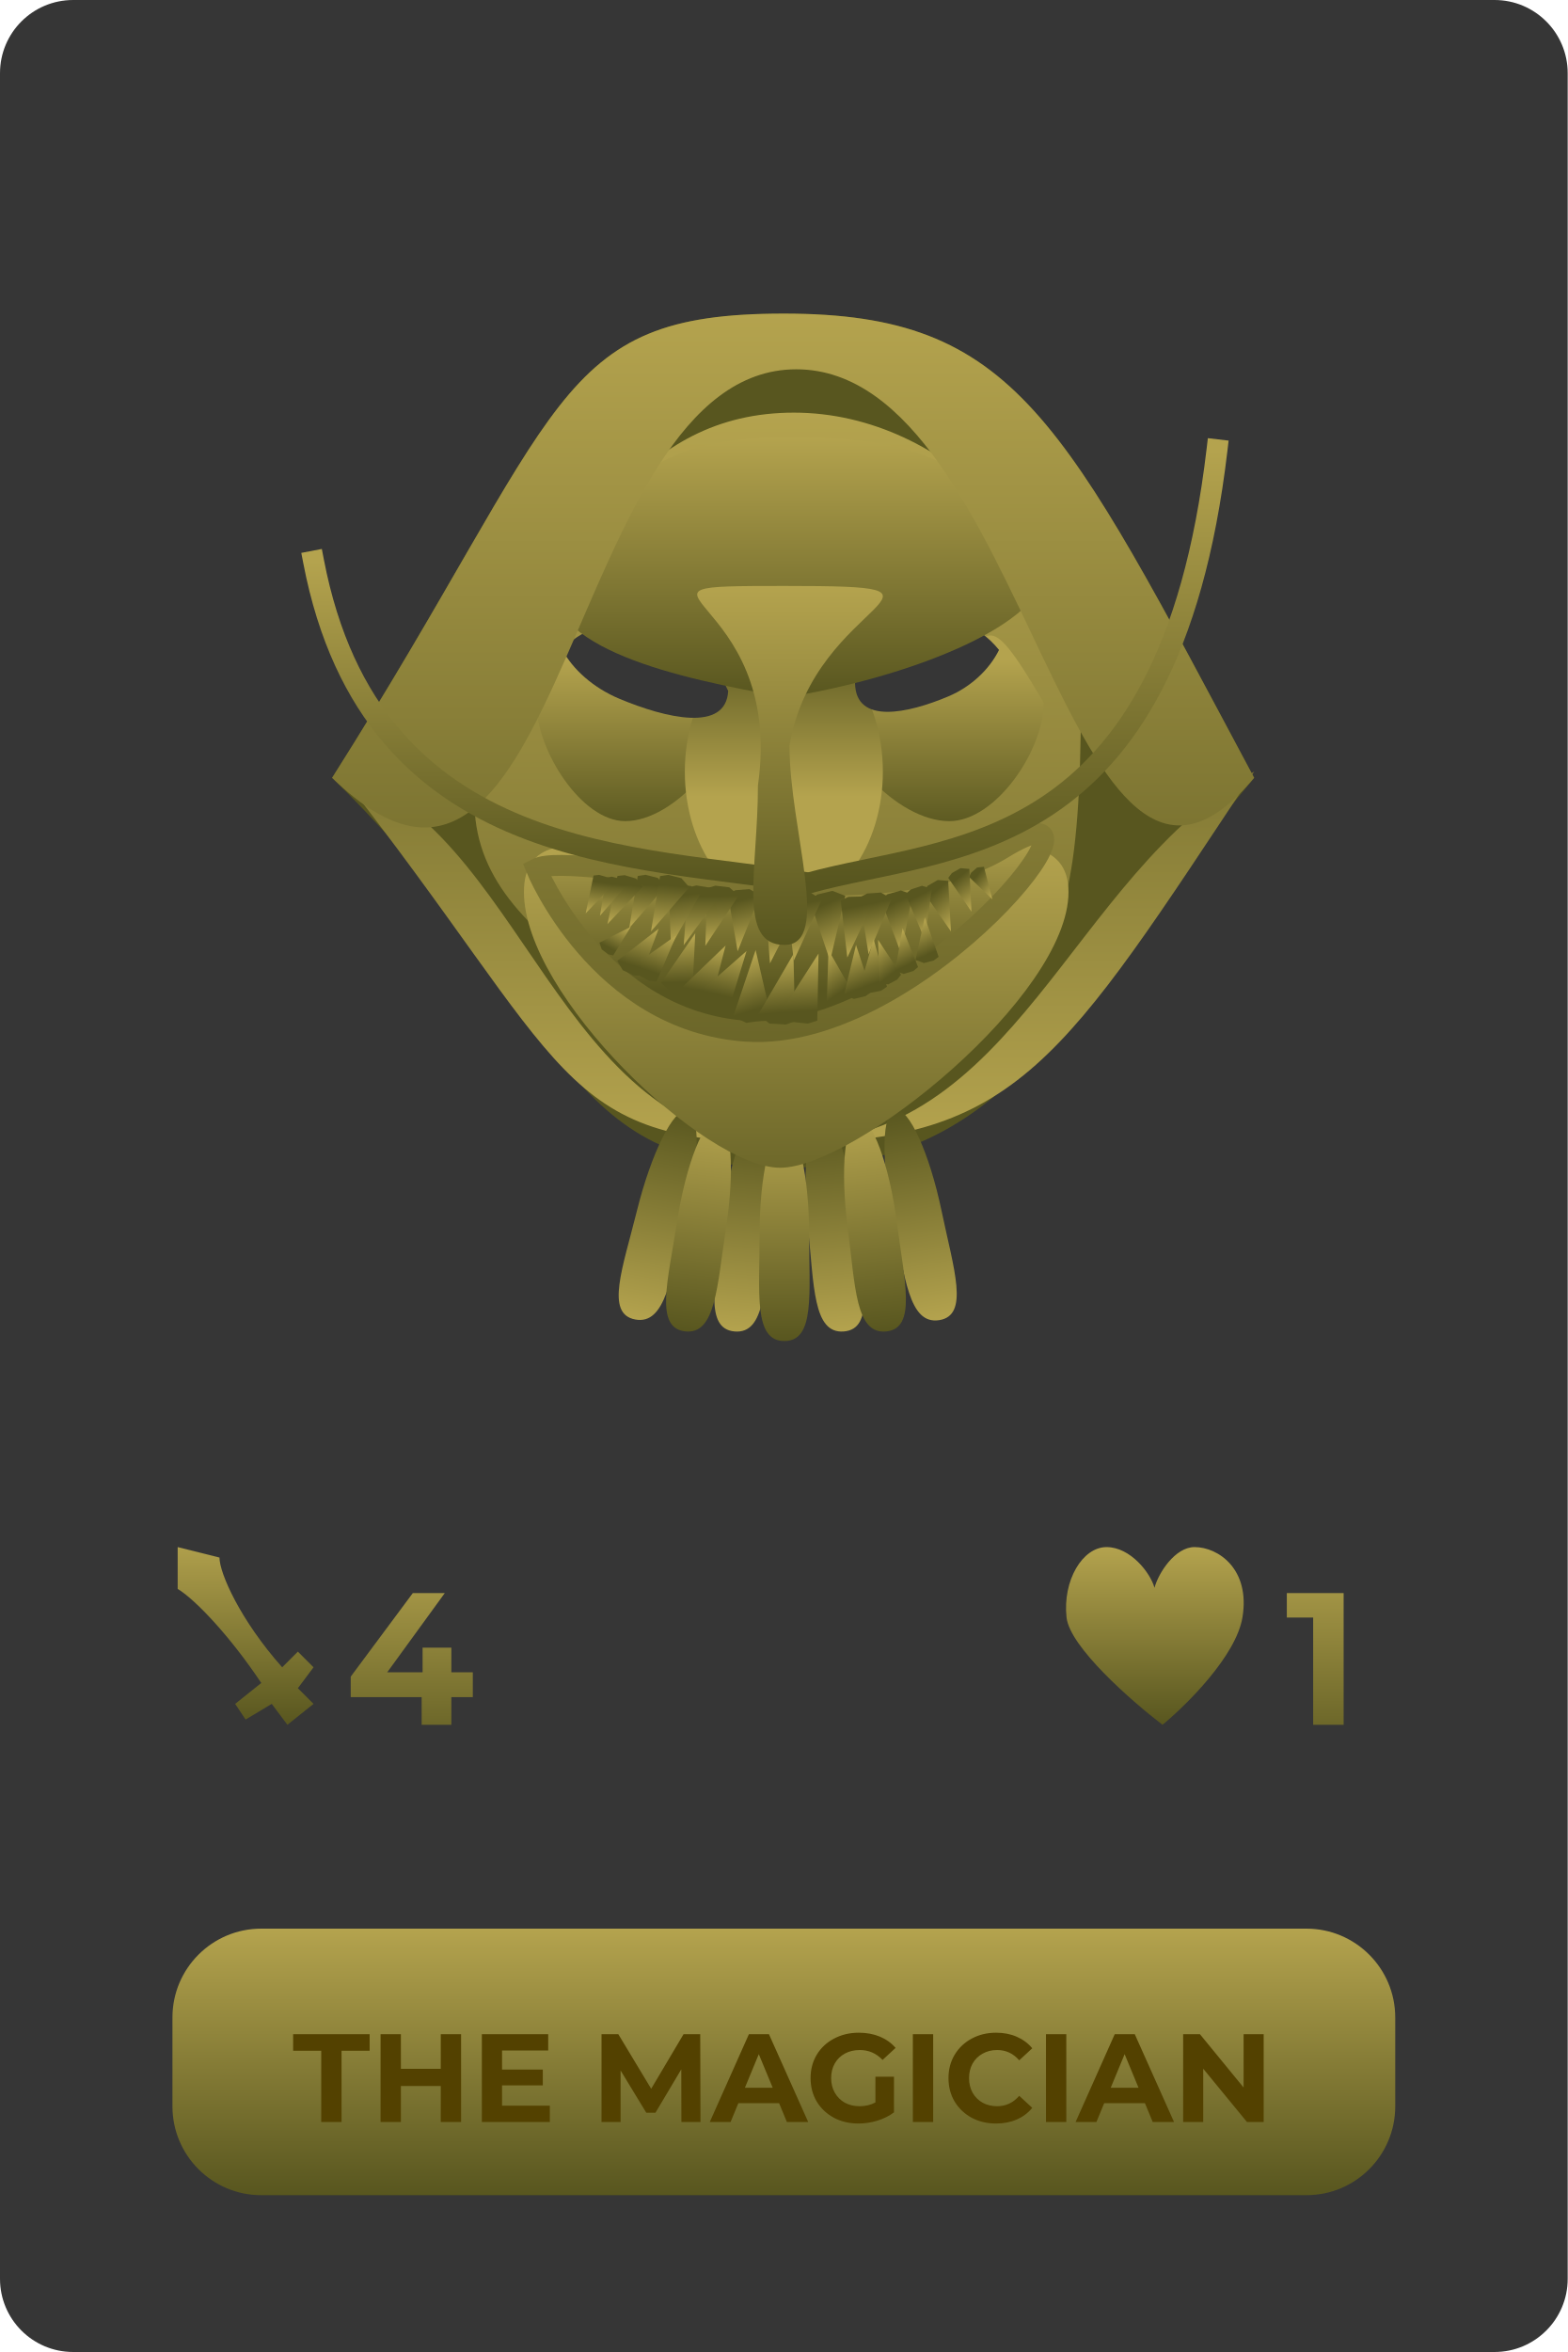
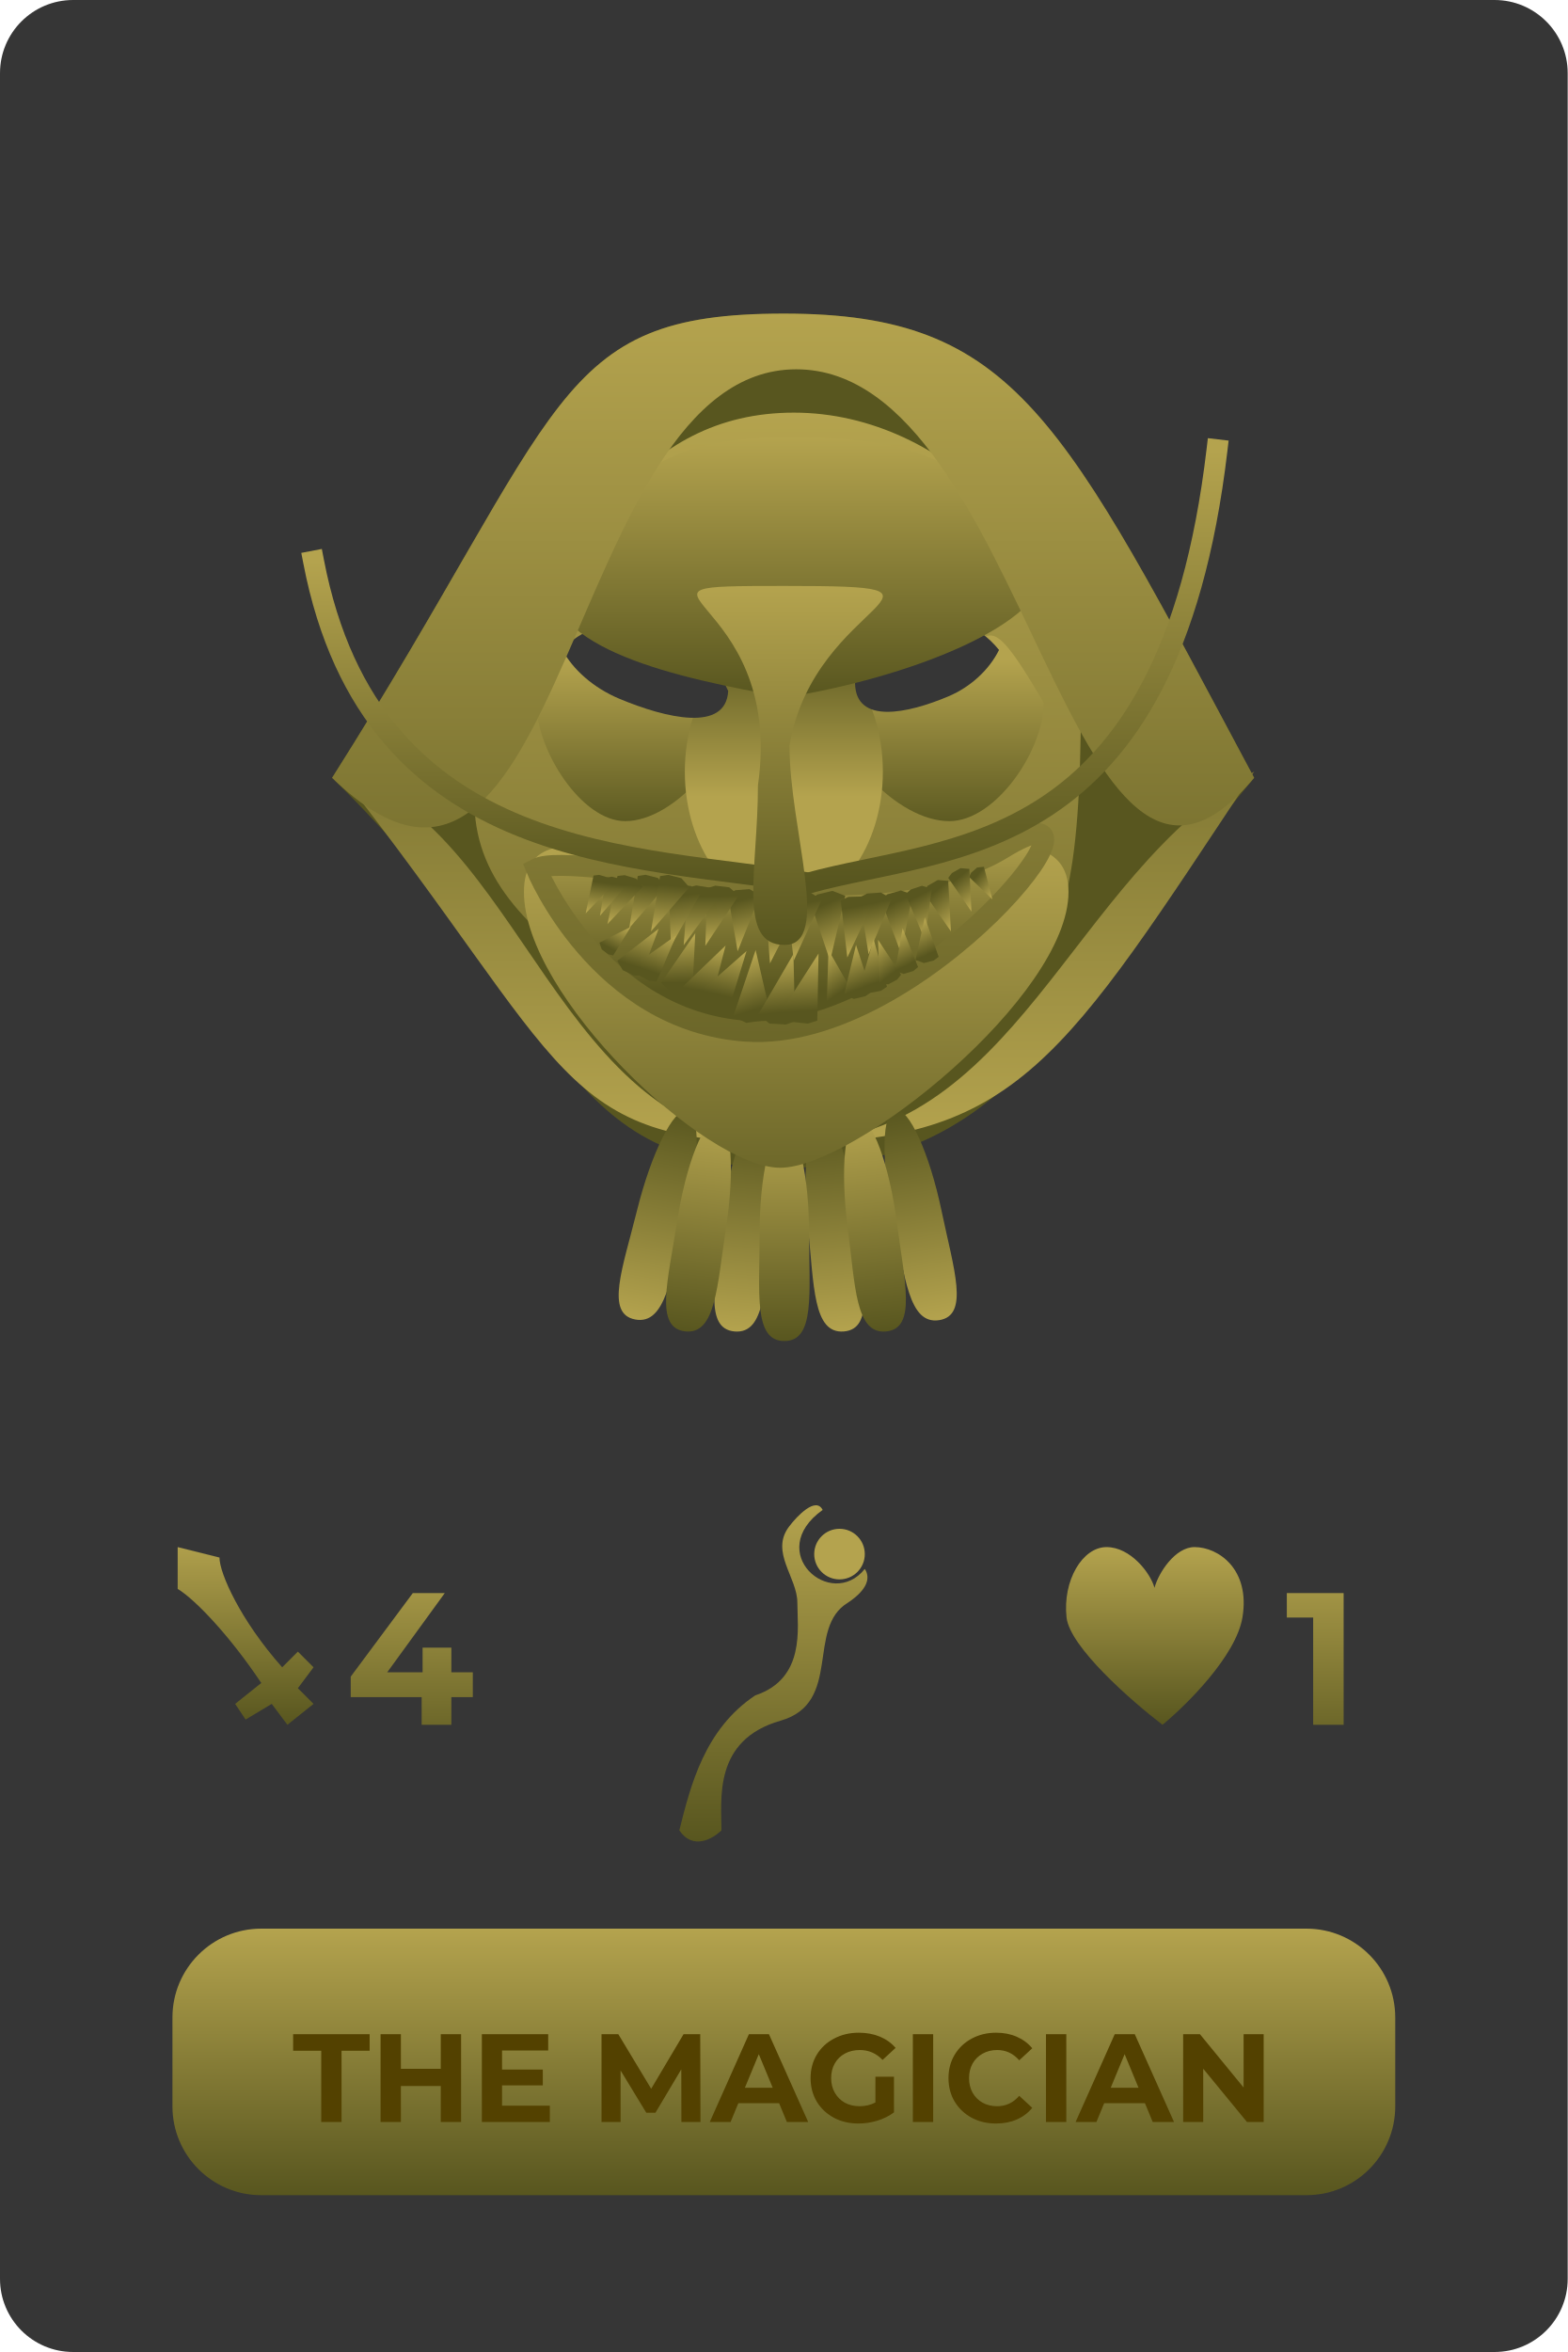
<svg xmlns="http://www.w3.org/2000/svg" width="150" height="225" viewBox="0 0 150 225" fill="none">
  <path d="M0 7C0 3.134 3.134 0 7 0H143C146.866 0 150 3.134 150 7V218C150 221.866 146.866 225 143 225H7C3.134 225 0 221.866 0 218V7Z" fill="#363636" />
  <rect x="16.5" y="184.5" width="117" height="25.5" rx="8.5" fill="url(#paint0_linear_3_71)" />
  <path d="M30.736 196.184H28.048V194.6H35.368V196.184H32.68V203H30.736V196.184ZM44.118 194.6V203H42.174V199.556H38.358V203H36.414V194.6H38.358V197.912H42.174V194.6H44.118ZM52.609 201.44V203H46.105V194.6H52.453V196.16H48.037V197.984H51.937V199.496H48.037V201.44H52.609ZM65.199 203L65.187 197.96L62.715 202.112H61.839L59.379 198.068V203H57.555V194.6H59.163L62.307 199.82L65.403 194.6H66.999L67.023 203H65.199ZM74.547 201.2H70.647L69.903 203H67.912L71.656 194.6H73.576L77.332 203H75.291L74.547 201.2ZM73.936 199.724L72.603 196.508L71.272 199.724H73.936ZM83.762 198.668H85.538V202.076C85.082 202.42 84.554 202.684 83.954 202.868C83.354 203.052 82.75 203.144 82.142 203.144C81.27 203.144 80.486 202.96 79.79 202.592C79.094 202.216 78.546 201.7 78.146 201.044C77.754 200.38 77.558 199.632 77.558 198.8C77.558 197.968 77.754 197.224 78.146 196.568C78.546 195.904 79.098 195.388 79.802 195.02C80.506 194.644 81.298 194.456 82.178 194.456C82.914 194.456 83.582 194.58 84.182 194.828C84.782 195.076 85.286 195.436 85.694 195.908L84.446 197.06C83.846 196.428 83.122 196.112 82.274 196.112C81.738 196.112 81.262 196.224 80.846 196.448C80.43 196.672 80.106 196.988 79.874 197.396C79.642 197.804 79.526 198.272 79.526 198.8C79.526 199.32 79.642 199.784 79.874 200.192C80.106 200.6 80.426 200.92 80.834 201.152C81.25 201.376 81.722 201.488 82.25 201.488C82.81 201.488 83.314 201.368 83.762 201.128V198.668ZM87.344 194.6H89.288V203H87.344V194.6ZM95.301 203.144C94.445 203.144 93.669 202.96 92.973 202.592C92.285 202.216 91.741 201.7 91.341 201.044C90.949 200.38 90.753 199.632 90.753 198.8C90.753 197.968 90.949 197.224 91.341 196.568C91.741 195.904 92.285 195.388 92.973 195.02C93.669 194.644 94.449 194.456 95.313 194.456C96.041 194.456 96.697 194.584 97.281 194.84C97.873 195.096 98.369 195.464 98.769 195.944L97.521 197.096C96.953 196.44 96.249 196.112 95.409 196.112C94.889 196.112 94.425 196.228 94.017 196.46C93.609 196.684 93.289 197 93.057 197.408C92.833 197.816 92.721 198.28 92.721 198.8C92.721 199.32 92.833 199.784 93.057 200.192C93.289 200.6 93.609 200.92 94.017 201.152C94.425 201.376 94.889 201.488 95.409 201.488C96.249 201.488 96.953 201.156 97.521 200.492L98.769 201.644C98.369 202.132 97.873 202.504 97.281 202.76C96.689 203.016 96.029 203.144 95.301 203.144ZM100.082 194.6H102.026V203H100.082V194.6ZM109.551 201.2H105.651L104.907 203H102.915L106.659 194.6H108.579L112.335 203H110.295L109.551 201.2ZM108.939 199.724L107.607 196.508L106.275 199.724H108.939ZM120.911 194.6V203H119.315L115.127 197.9V203H113.207V194.6H114.815L118.991 199.7V194.6H120.911Z" fill="#534100" />
  <path d="M120 74.408C102.237 95.724 97.237 111.711 75 111.711C52.763 111.711 54.276 96.316 31.776 74.408C54.276 38.882 52.763 30 75 30C97.237 30 101.645 40.066 120 74.408Z" fill="url(#paint1_linear_3_71)" />
  <path d="M120 73.816C102.237 83.853 97.389 109.342 75.302 109.342C53.215 109.342 50.132 78.755 32.368 73.816C54.717 102.237 53.215 109.342 75.302 109.342C97.389 109.342 101.768 101.289 120 73.816Z" fill="url(#paint2_linear_3_71)" />
  <path d="M82.022 117.001C82.614 122.626 83.683 127.14 80.735 127.372C77.786 127.603 77.896 122.997 77.304 117.372C76.712 111.746 77.288 107.103 78.591 107.001C79.894 106.899 81.43 111.376 82.022 117.001Z" fill="url(#paint3_linear_3_71)" />
  <path d="M73.788 117.387C73.164 123.01 73.248 127.617 70.3 127.373C67.353 127.129 68.449 122.619 69.073 116.997C69.697 111.374 71.258 106.904 72.561 107.011C73.863 107.119 74.412 111.765 73.788 117.387Z" fill="url(#paint4_linear_3_71)" />
  <path d="M90.097 115.862C91.255 121.421 92.777 125.837 89.863 126.29C86.949 126.743 86.593 122.146 85.434 116.587C84.276 111.028 84.381 106.359 85.668 106.159C86.955 105.959 88.938 110.303 90.097 115.862Z" fill="url(#paint5_linear_3_71)" />
  <path d="M65.581 116.656C64.211 122.179 63.679 126.763 60.784 126.227C57.889 125.692 59.579 121.321 60.95 115.798C62.32 110.275 64.468 105.99 65.747 106.227C67.026 106.464 66.952 111.133 65.581 116.656Z" fill="url(#paint6_linear_3_71)" />
  <path d="M69.463 117.495C68.601 123.094 68.488 127.701 65.553 127.363C62.619 127.026 63.905 122.555 64.768 116.956C65.631 111.357 67.381 106.939 68.678 107.088C69.975 107.237 70.326 111.896 69.463 117.495Z" fill="url(#paint7_linear_3_71)" />
  <path d="M85.817 116.98C86.548 122.593 87.73 127.086 84.787 127.372C81.846 127.658 81.841 123.05 81.109 117.438C80.378 111.825 80.839 107.172 82.138 107.046C83.438 106.919 85.085 111.367 85.817 116.98Z" fill="url(#paint8_linear_3_71)" />
  <path d="M77.417 118.062C77.417 123.711 78.009 128.289 75.048 128.289C72.088 128.289 72.68 123.711 72.68 118.062C72.68 112.414 73.74 107.835 75.048 107.835C76.356 107.835 77.417 112.414 77.417 118.062Z" fill="url(#paint9_linear_3_71)" />
  <path d="M103.421 67.105C103.421 101.645 96.557 90.79 74.44 104.605C54.611 91.776 39.358 85.855 47.747 67.105C54.431 52.166 61.223 39.474 75.966 39.474C90.708 39.474 103.421 53.289 103.421 67.105Z" fill="url(#paint10_linear_3_71)" />
  <path d="M102.237 85.331C102.237 95.254 81.846 111.71 74.652 111.71C67.457 111.71 50.132 95.254 50.132 85.331C50.132 75.408 67.457 85.331 74.652 85.331C81.846 85.331 102.237 75.408 102.237 85.331Z" fill="url(#paint11_linear_3_71)" />
  <path d="M70.263 67.225C70.263 71.775 64.597 78.553 59.816 78.553C55.643 78.553 51.316 71.775 51.316 67.225C56.983 56.928 55.643 62.077 59.816 62.077C63.989 62.077 70.263 62.676 70.263 67.225Z" fill="url(#paint12_linear_3_71)" />
  <path d="M79.737 67.225C79.737 71.775 85.758 78.553 90.837 78.553C95.271 78.553 99.868 71.775 99.868 67.225C93.848 56.928 95.271 62.077 90.837 62.077C86.403 62.077 79.737 62.676 79.737 67.225Z" fill="url(#paint13_linear_3_71)" />
  <ellipse cx="75" cy="73.816" rx="9.474" ry="13.026" fill="url(#paint14_linear_3_71)" />
  <path d="M51.316 83.112C55.034 81.17 83.38 88.884 95.935 81.17C108.577 73.402 88.149 99.799 71.394 98.647C57.265 97.677 51.316 83.112 51.316 83.112Z" fill="url(#paint15_linear_3_71)" stroke="url(#paint16_linear_3_71)" stroke-width="2" />
  <path d="M70.578 91.002L69.641 85.545L70.361 85.163L71.699 85.052L72.731 85.642L70.578 91.002Z" fill="url(#paint17_linear_3_71)" />
  <path d="M67.486 90.488L67.669 84.955L68.451 84.726L69.784 84.886L70.676 85.673L67.486 90.488Z" fill="url(#paint18_linear_3_71)" />
  <path d="M65.416 90.418L65.837 84.897L66.628 84.703L67.953 84.92L68.81 85.744L65.416 90.418Z" fill="url(#paint19_linear_3_71)" />
  <path d="M64.206 90.502L63.981 84.97L64.744 84.684L66.086 84.746L67.032 85.465L64.206 90.502Z" fill="url(#paint20_linear_3_71)" />
  <path d="M60.204 88.785L61.022 83.799L61.757 83.684L62.944 83.986L63.658 84.803L60.204 88.785Z" fill="url(#paint21_linear_3_71)" />
  <path d="M62.288 89.106L63.155 83.812L63.935 83.69L65.196 84.011L65.954 84.878L62.288 89.106Z" fill="url(#paint22_linear_3_71)" />
  <path d="M58.121 88.404L59.081 83.799L59.769 83.722L60.861 84.05L61.493 84.839L58.121 88.404Z" fill="url(#paint23_linear_3_71)" />
  <path d="M57.406 87.606L58.005 83.951L58.543 83.867L59.414 84.088L59.938 84.687L57.406 87.606Z" fill="url(#paint24_linear_3_71)" />
  <path d="M56.038 87.381L56.794 83.754L57.336 83.694L58.196 83.952L58.694 84.573L56.038 87.381Z" fill="url(#paint25_linear_3_71)" />
  <path d="M79.425 91.928L77.476 86.112L78.2 85.572L79.646 85.223L80.876 85.695L79.425 91.928Z" fill="url(#paint26_linear_3_71)" />
  <path d="M75.953 91.889L75.217 85.798L76.034 85.416L77.522 85.366L78.631 86.077L75.953 91.889Z" fill="url(#paint27_linear_3_71)" />
  <path d="M73.674 92.162L73.201 86.046L74.034 85.698L75.522 85.712L76.6 86.47L73.674 92.162Z" fill="url(#paint28_linear_3_71)" />
  <path d="M86.219 91.207L84.28 86.056L84.911 85.548L86.196 85.188L87.315 85.57L86.219 91.207Z" fill="url(#paint29_linear_3_71)" />
  <path d="M83.105 91.286L82.244 85.85L82.965 85.479L84.296 85.386L85.314 85.986L83.105 91.286Z" fill="url(#paint30_linear_3_71)" />
  <path d="M90.99 89.103L88.342 85.29L88.753 84.745L89.73 84.185L90.724 84.267L90.99 89.103Z" fill="url(#paint31_linear_3_71)" />
  <path d="M88.459 89.81L86.634 85.541L87.147 85.09L88.217 84.738L89.173 85.02L88.459 89.81Z" fill="url(#paint32_linear_3_71)" />
  <path d="M94.953 86.036L92.726 83.897L92.923 83.487L93.487 82.994L94.145 82.917L94.953 86.036Z" fill="url(#paint33_linear_3_71)" />
  <path d="M92.956 87.216L90.73 83.98L91.08 83.52L91.909 83.05L92.749 83.124L92.956 87.216Z" fill="url(#paint34_linear_3_71)" />
  <path d="M81.071 91.606L80.445 86.138L81.181 85.799L82.515 85.762L83.506 86.406L81.071 91.606Z" fill="url(#paint35_linear_3_71)" />
  <path d="M66.527 89.27L66.245 94.8L65.459 95.014L64.129 94.83L63.252 94.028L66.527 89.27Z" fill="url(#paint36_linear_3_71)" />
  <path d="M69.43 90.449L68.039 95.808L67.226 95.86L65.96 95.411L65.263 94.448L69.43 90.449Z" fill="url(#paint37_linear_3_71)" />
  <path d="M71.434 90.972L69.814 96.266L69 96.282L67.754 95.78L67.099 94.788L71.434 90.972Z" fill="url(#paint38_linear_3_71)" />
  <path d="M72.3 90.88L73.748 97.142L72.939 97.633L71.395 97.851L70.16 97.234L72.3 90.88Z" fill="url(#paint39_linear_3_71)" />
  <path d="M75.918 91.27L76.072 97.696L75.181 98.013L73.625 97.916L72.54 97.063L75.918 91.27Z" fill="url(#paint40_linear_3_71)" />
  <path d="M78.321 91.215L78.2 97.641L77.296 97.919L75.745 97.755L74.698 96.857L78.321 91.215Z" fill="url(#paint41_linear_3_71)" />
  <path d="M79.272 90.881L81.622 94.989L81.156 95.507L80.114 95.988L79.112 95.816L79.272 90.881Z" fill="url(#paint42_linear_3_71)" />
  <path d="M81.906 90.388L83.379 94.886L82.818 95.299L81.7 95.561L80.754 95.189L81.906 90.388Z" fill="url(#paint43_linear_3_71)" />
  <path d="M83.589 89.838L84.868 94.396L84.289 94.784L83.161 94.997L82.231 94.586L83.589 89.838Z" fill="url(#paint44_linear_3_71)" />
  <path d="M84.017 89.904L86.216 93.244L85.85 93.705L84.997 94.166L84.143 94.074L84.017 89.904Z" fill="url(#paint45_linear_3_71)" />
  <path d="M86.363 88.797L87.843 92.512L87.392 92.89L86.463 93.169L85.645 92.907L86.363 88.797Z" fill="url(#paint46_linear_3_71)" />
  <path d="M88.49 87.755L89.81 91.531L89.342 91.888L88.403 92.128L87.597 91.83L88.49 87.755Z" fill="url(#paint47_linear_3_71)" />
  <path d="M60.359 88.658L58.671 91.405L58.21 91.296L57.581 90.83L57.357 90.175L60.359 88.658Z" fill="url(#paint48_linear_3_71)" />
  <path d="M63.026 88.837L61.34 93.339L60.633 93.31L59.58 92.808L59.065 91.914L63.026 88.837Z" fill="url(#paint49_linear_3_71)" />
  <path d="M64.709 89.469L62.831 93.895L62.126 93.835L61.096 93.289L60.62 92.373L64.709 89.469Z" fill="url(#paint50_linear_3_71)" />
  <path d="M69.675 66.104C69.457 70.07 63.723 68.716 59.248 66.839C56.808 65.816 54.797 64.057 53.779 62.112C56.186 59.726 59.683 58.94 61.948 59.613C66.479 60.958 68.625 63.785 69.675 66.104Z" fill="#363636" />
  <path d="M81.812 65.373C81.887 69.33 86.854 68.262 90.754 66.613C92.881 65.713 94.659 64.062 95.59 62.176C93.588 59.685 90.605 58.733 88.639 59.292C84.706 60.41 82.781 63.118 81.812 65.373Z" fill="#363636" />
  <path d="M99.868 55.233C98.882 60.015 87.04 64.798 75.197 66.71C64.342 64.798 52.5 62.1 52.5 55.233C59.408 44.712 64.842 41.842 75.197 41.842C85.553 41.842 93.947 42.799 99.868 55.233Z" fill="url(#paint51_linear_3_71)" />
  <path d="M120 74.408C102.237 95.724 98.421 35.329 76.184 35.329C53.947 35.329 54.276 96.316 31.776 74.408C54.276 38.882 52.763 30 75 30C97.237 30 101.645 40.066 120 74.408Z" fill="url(#paint52_linear_3_71)" />
  <path d="M77.1 83.51C76.568 83.658 76.257 84.21 76.405 84.742C76.553 85.274 77.104 85.585 77.636 85.437L77.1 83.51ZM117.441 43.143L117.557 42.15L115.571 41.916L115.454 42.91L117.441 43.143ZM77.636 85.437C79.272 84.982 81.033 84.606 82.9 84.216C84.759 83.829 86.719 83.428 88.708 82.928C92.689 81.926 96.845 80.514 100.738 77.934C108.583 72.737 115.105 62.985 117.441 43.143L115.454 42.91C113.162 62.389 106.829 71.501 99.634 76.267C96.007 78.67 92.096 80.013 88.22 80.988C86.279 81.476 84.364 81.868 82.492 82.259C80.63 82.647 78.808 83.035 77.1 83.51L77.636 85.437Z" fill="url(#paint53_linear_3_71)" />
  <path d="M77.537 83.488C78.081 83.581 78.447 84.097 78.354 84.642C78.261 85.186 77.745 85.552 77.2 85.46L77.537 83.488ZM29.018 53.873L28.829 52.891L30.794 52.514L30.982 53.496L29.018 53.873ZM77.2 85.46C75.198 85.118 73.046 84.837 70.784 84.547C68.528 84.259 66.164 83.963 63.767 83.593C58.975 82.855 53.998 81.817 49.335 79.923C44.663 78.027 40.291 75.266 36.727 71.078C33.162 66.888 30.448 61.32 29.018 53.873L30.982 53.496C32.357 60.654 34.94 65.892 38.251 69.782C41.562 73.673 45.643 76.266 50.087 78.07C54.539 79.878 59.339 80.887 64.072 81.617C66.437 81.981 68.772 82.274 71.037 82.564C73.296 82.852 75.487 83.138 77.537 83.488L77.2 85.46Z" fill="url(#paint54_linear_3_71)" />
  <path d="M75.541 71.316C75.541 79.387 79.632 90.395 75.07 90.395C70.507 90.395 72.521 83.203 72.521 75.132C75.204 56.357 56.412 56.053 75.07 56.053C94.67 56.053 77.928 57.149 75.541 71.316Z" fill="url(#paint55_linear_3_71)" />
  <path d="M17 148V152C18.667 153 22 156.5 25 161L22.5 163L23.5 164.5L26 163L27.5 165L30 163L28.5 161.5L30 159.5L28.5 158L27 159.5C23 155 21 150.5 21 149L17 148Z" fill="url(#paint56_linear_3_71)" />
  <path d="M45.24 162.354H43.188V165H40.344V162.354H33.558V160.392L39.498 152.4H42.558L37.05 159.978H40.434V157.62H43.188V159.978H45.24V162.354Z" fill="url(#paint57_linear_3_71)" />
  <path d="M128.562 152.4V165H125.646V154.74H123.126V152.4H128.562Z" fill="url(#paint58_linear_3_71)" />
  <path d="M111.23 165C108.297 162.757 102.355 157.562 102.049 154.729C101.666 151.188 103.579 148 105.874 148C108.169 148 110.082 150.479 110.465 151.896C110.847 150.448 112.454 148 114.29 148C116.585 148 119.645 150.125 118.88 154.729C118.268 158.412 113.525 163.111 111.23 165Z" fill="url(#paint59_linear_3_71)" />
+   <path d="M65 175.095C66.076 170.793 67.42 165.416 72.26 162.189C77.099 160.576 76.293 155.736 76.293 153.317C76.293 150.897 73.671 148.477 75.486 146.057C76.293 144.982 78.067 143.153 78.712 144.444C73.066 148.477 79.519 154.123 82.745 150.09C83.283 150.897 83.068 152.026 81.132 153.317C77.099 155.736 80.643 162.905 74.679 164.609C68.226 166.453 69.033 172.137 69.033 175.095C68.226 175.902 66.291 177.031 65 175.095Z" fill="url(#paint60_linear_3_71)" />
+   <circle cx="80.326" cy="148.67" r="2.42" fill="#B4A34E" />
  <defs>
    <linearGradient id="paint0_linear_3_71" x1="75" y1="184.5" x2="75" y2="210" gradientUnits="userSpaceOnUse">
      <stop stop-color="#B4A34E" />
      <stop offset="1" stop-color="#58561F" />
    </linearGradient>
    <linearGradient id="paint1_linear_3_71" x1="75" y1="30" x2="75" y2="111.711" gradientUnits="userSpaceOnUse">
      <stop stop-color="#58561F" />
      <stop offset="1" stop-color="#58561F" />
    </linearGradient>
    <linearGradient id="paint2_linear_3_71" x1="75.302" y1="109.342" x2="75.302" y2="43.974" gradientUnits="userSpaceOnUse">
      <stop stop-color="#B4A34E" />
      <stop offset="1" stop-color="#58561F" />
    </linearGradient>
    <linearGradient id="paint3_linear_3_71" x1="78.591" y1="107.001" x2="80.193" y2="127.414" gradientUnits="userSpaceOnUse">
      <stop stop-color="#58561F" />
      <stop offset="1" stop-color="#B4A34E" />
    </linearGradient>
    <linearGradient id="paint4_linear_3_71" x1="72.561" y1="107.011" x2="70.871" y2="127.42" gradientUnits="userSpaceOnUse">
      <stop stop-color="#58561F" />
      <stop offset="1" stop-color="#B4A34E" />
    </linearGradient>
    <linearGradient id="paint5_linear_3_71" x1="85.668" y1="106.159" x2="88.822" y2="126.452" gradientUnits="userSpaceOnUse">
      <stop stop-color="#58561F" />
      <stop offset="1" stop-color="#B4A34E" />
    </linearGradient>
    <linearGradient id="paint6_linear_3_71" x1="65.747" y1="106.227" x2="62.004" y2="126.453" gradientUnits="userSpaceOnUse">
      <stop stop-color="#58561F" />
      <stop offset="1" stop-color="#B4A34E" />
    </linearGradient>
    <linearGradient id="paint7_linear_3_71" x1="68.678" y1="107.088" x2="66.337" y2="127.453" gradientUnits="userSpaceOnUse">
      <stop stop-color="#B4A34E" />
      <stop offset="1" stop-color="#58561F" />
    </linearGradient>
    <linearGradient id="paint8_linear_3_71" x1="82.138" y1="107.046" x2="84.121" y2="127.437" gradientUnits="userSpaceOnUse">
      <stop stop-color="#B4A34E" />
      <stop offset="1" stop-color="#58561F" />
    </linearGradient>
    <linearGradient id="paint9_linear_3_71" x1="75.048" y1="107.835" x2="75.048" y2="128.289" gradientUnits="userSpaceOnUse">
      <stop stop-color="#B4A34E" />
      <stop offset="1" stop-color="#58561F" />
    </linearGradient>
    <linearGradient id="paint10_linear_3_71" x1="74.822" y1="39.474" x2="74.822" y2="134.211" gradientUnits="userSpaceOnUse">
      <stop stop-color="#B4A34E" />
      <stop offset="1" stop-color="#58561F" />
    </linearGradient>
    <linearGradient id="paint11_linear_3_71" x1="76.184" y1="80.921" x2="76.184" y2="121.266" gradientUnits="userSpaceOnUse">
      <stop stop-color="#B4A34E" />
      <stop offset="1" stop-color="#58561F" />
    </linearGradient>
    <linearGradient id="paint12_linear_3_71" x1="59.874" y1="63.106" x2="59.874" y2="79.582" gradientUnits="userSpaceOnUse">
      <stop stop-color="#B4A34E" />
      <stop offset="1" stop-color="#58561F" />
    </linearGradient>
    <linearGradient id="paint13_linear_3_71" x1="90.775" y1="63.106" x2="90.775" y2="79.582" gradientUnits="userSpaceOnUse">
      <stop stop-color="#B4A34E" />
      <stop offset="1" stop-color="#58561F" />
    </linearGradient>
    <linearGradient id="paint14_linear_3_71" x1="75" y1="60.789" x2="75" y2="86.842" gradientUnits="userSpaceOnUse">
      <stop stop-color="#58561F" />
      <stop offset="0.592" stop-color="#B4A34E" />
      <stop offset="1" stop-color="#B4A34E" />
    </linearGradient>
    <linearGradient id="paint15_linear_3_71" x1="75.638" y1="79.536" x2="75.638" y2="94.806" gradientUnits="userSpaceOnUse">
      <stop stop-color="#B4A34E" />
      <stop offset="1" stop-color="#58561F" />
    </linearGradient>
    <linearGradient id="paint16_linear_3_71" x1="75.856" y1="38.447" x2="75.167" y2="115.954" gradientUnits="userSpaceOnUse">
      <stop stop-color="#B4A34E" />
      <stop offset="1" stop-color="#58561F" />
    </linearGradient>
    <linearGradient id="paint17_linear_3_71" x1="70.886" y1="90.486" x2="69.848" y2="86.369" gradientUnits="userSpaceOnUse">
      <stop stop-color="#B4A34E" />
      <stop offset="1" stop-color="#58561F" />
    </linearGradient>
    <linearGradient id="paint18_linear_3_71" x1="67.892" y1="90.045" x2="67.706" y2="85.803" gradientUnits="userSpaceOnUse">
      <stop stop-color="#B4A34E" />
      <stop offset="1" stop-color="#58561F" />
    </linearGradient>
    <linearGradient id="paint19_linear_3_71" x1="65.841" y1="89.993" x2="65.838" y2="85.747" gradientUnits="userSpaceOnUse">
      <stop stop-color="#B4A34E" />
      <stop offset="1" stop-color="#58561F" />
    </linearGradient>
    <linearGradient id="paint20_linear_3_71" x1="64.578" y1="90.03" x2="64.081" y2="85.813" gradientUnits="userSpaceOnUse">
      <stop stop-color="#B4A34E" />
      <stop offset="1" stop-color="#58561F" />
    </linearGradient>
    <linearGradient id="paint21_linear_3_71" x1="60.624" y1="88.432" x2="60.956" y2="84.571" gradientUnits="userSpaceOnUse">
      <stop stop-color="#B4A34E" />
      <stop offset="1" stop-color="#58561F" />
    </linearGradient>
    <linearGradient id="paint22_linear_3_71" x1="62.733" y1="88.731" x2="63.085" y2="84.632" gradientUnits="userSpaceOnUse">
      <stop stop-color="#B4A34E" />
      <stop offset="1" stop-color="#58561F" />
    </linearGradient>
    <linearGradient id="paint23_linear_3_71" x1="58.526" y1="88.092" x2="58.989" y2="84.514" gradientUnits="userSpaceOnUse">
      <stop stop-color="#B4A34E" />
      <stop offset="1" stop-color="#58561F" />
    </linearGradient>
    <linearGradient id="paint24_linear_3_71" x1="57.713" y1="87.347" x2="57.956" y2="84.517" gradientUnits="userSpaceOnUse">
      <stop stop-color="#B4A34E" />
      <stop offset="1" stop-color="#58561F" />
    </linearGradient>
    <linearGradient id="paint25_linear_3_71" x1="56.357" y1="87.135" x2="56.721" y2="84.318" gradientUnits="userSpaceOnUse">
      <stop stop-color="#B4A34E" />
      <stop offset="1" stop-color="#58561F" />
    </linearGradient>
    <linearGradient id="paint26_linear_3_71" x1="79.675" y1="91.312" x2="77.843" y2="86.978" gradientUnits="userSpaceOnUse">
      <stop stop-color="#B4A34E" />
      <stop offset="1" stop-color="#58561F" />
    </linearGradient>
    <linearGradient id="paint27_linear_3_71" x1="76.322" y1="91.335" x2="75.401" y2="86.721" gradientUnits="userSpaceOnUse">
      <stop stop-color="#B4A34E" />
      <stop offset="1" stop-color="#58561F" />
    </linearGradient>
    <linearGradient id="paint28_linear_3_71" x1="74.067" y1="91.625" x2="73.345" y2="86.975" gradientUnits="userSpaceOnUse">
      <stop stop-color="#B4A34E" />
      <stop offset="1" stop-color="#58561F" />
    </linearGradient>
    <linearGradient id="paint29_linear_3_71" x1="86.423" y1="90.646" x2="84.637" y2="86.821" gradientUnits="userSpaceOnUse">
      <stop stop-color="#B4A34E" />
      <stop offset="1" stop-color="#58561F" />
    </linearGradient>
    <linearGradient id="paint30_linear_3_71" x1="83.417" y1="90.777" x2="82.44" y2="86.671" gradientUnits="userSpaceOnUse">
      <stop stop-color="#B4A34E" />
      <stop offset="1" stop-color="#58561F" />
    </linearGradient>
    <linearGradient id="paint31_linear_3_71" x1="91.041" y1="88.602" x2="88.791" y2="85.842" gradientUnits="userSpaceOnUse">
      <stop stop-color="#B4A34E" />
      <stop offset="1" stop-color="#58561F" />
    </linearGradient>
    <linearGradient id="paint32_linear_3_71" x1="88.61" y1="89.329" x2="86.963" y2="86.172" gradientUnits="userSpaceOnUse">
      <stop stop-color="#B4A34E" />
      <stop offset="1" stop-color="#58561F" />
    </linearGradient>
    <linearGradient id="paint33_linear_3_71" x1="94.921" y1="85.702" x2="93.092" y2="84.198" gradientUnits="userSpaceOnUse">
      <stop stop-color="#B4A34E" />
      <stop offset="1" stop-color="#58561F" />
    </linearGradient>
    <linearGradient id="paint34_linear_3_71" x1="93.001" y1="86.793" x2="91.109" y2="84.448" gradientUnits="userSpaceOnUse">
      <stop stop-color="#B4A34E" />
      <stop offset="1" stop-color="#58561F" />
    </linearGradient>
    <linearGradient id="paint35_linear_3_71" x1="81.405" y1="91.111" x2="80.605" y2="86.966" gradientUnits="userSpaceOnUse">
      <stop stop-color="#B4A34E" />
      <stop offset="1" stop-color="#58561F" />
    </linearGradient>
    <linearGradient id="paint36_linear_3_71" x1="66.113" y1="89.706" x2="66.223" y2="93.951" gradientUnits="userSpaceOnUse">
      <stop stop-color="#B4A34E" />
      <stop offset="1" stop-color="#58561F" />
    </linearGradient>
    <linearGradient id="paint37_linear_3_71" x1="68.938" y1="90.793" x2="68.189" y2="94.972" gradientUnits="userSpaceOnUse">
      <stop stop-color="#B4A34E" />
      <stop offset="1" stop-color="#58561F" />
    </linearGradient>
    <linearGradient id="paint38_linear_3_71" x1="70.927" y1="91.293" x2="70" y2="95.437" gradientUnits="userSpaceOnUse">
      <stop stop-color="#B4A34E" />
      <stop offset="1" stop-color="#58561F" />
    </linearGradient>
    <linearGradient id="paint39_linear_3_71" x1="71.977" y1="91.498" x2="73.453" y2="96.202" gradientUnits="userSpaceOnUse">
      <stop stop-color="#B4A34E" />
      <stop offset="1" stop-color="#58561F" />
    </linearGradient>
    <linearGradient id="paint40_linear_3_71" x1="75.477" y1="91.811" x2="75.973" y2="96.715" gradientUnits="userSpaceOnUse">
      <stop stop-color="#B4A34E" />
      <stop offset="1" stop-color="#58561F" />
    </linearGradient>
    <linearGradient id="paint41_linear_3_71" x1="77.858" y1="91.735" x2="78.143" y2="96.657" gradientUnits="userSpaceOnUse">
      <stop stop-color="#B4A34E" />
      <stop offset="1" stop-color="#58561F" />
    </linearGradient>
    <linearGradient id="paint42_linear_3_71" x1="79.175" y1="91.385" x2="81.215" y2="94.388" gradientUnits="userSpaceOnUse">
      <stop stop-color="#B4A34E" />
      <stop offset="1" stop-color="#58561F" />
    </linearGradient>
    <linearGradient id="paint43_linear_3_71" x1="81.709" y1="90.862" x2="83.101" y2="94.216" gradientUnits="userSpaceOnUse">
      <stop stop-color="#B4A34E" />
      <stop offset="1" stop-color="#58561F" />
    </linearGradient>
    <linearGradient id="paint44_linear_3_71" x1="83.372" y1="90.304" x2="84.618" y2="93.714" gradientUnits="userSpaceOnUse">
      <stop stop-color="#B4A34E" />
      <stop offset="1" stop-color="#58561F" />
    </linearGradient>
    <linearGradient id="paint45_linear_3_71" x1="83.962" y1="90.334" x2="85.84" y2="92.759" gradientUnits="userSpaceOnUse">
      <stop stop-color="#B4A34E" />
      <stop offset="1" stop-color="#58561F" />
    </linearGradient>
    <linearGradient id="paint46_linear_3_71" x1="86.223" y1="89.207" x2="87.573" y2="91.961" gradientUnits="userSpaceOnUse">
      <stop stop-color="#B4A34E" />
      <stop offset="1" stop-color="#58561F" />
    </linearGradient>
    <linearGradient id="paint47_linear_3_71" x1="88.333" y1="88.159" x2="89.564" y2="90.969" gradientUnits="userSpaceOnUse">
      <stop stop-color="#B4A34E" />
      <stop offset="1" stop-color="#58561F" />
    </linearGradient>
    <linearGradient id="paint48_linear_3_71" x1="60.026" y1="88.766" x2="58.897" y2="90.965" gradientUnits="userSpaceOnUse">
      <stop stop-color="#B4A34E" />
      <stop offset="1" stop-color="#58561F" />
    </linearGradient>
    <linearGradient id="paint49_linear_3_71" x1="62.569" y1="89.089" x2="61.545" y2="92.631" gradientUnits="userSpaceOnUse">
      <stop stop-color="#B4A34E" />
      <stop offset="1" stop-color="#58561F" />
    </linearGradient>
    <linearGradient id="paint50_linear_3_71" x1="64.242" y1="89.701" x2="63.066" y2="93.196" gradientUnits="userSpaceOnUse">
      <stop stop-color="#B4A34E" />
      <stop offset="1" stop-color="#58561F" />
    </linearGradient>
    <linearGradient id="paint51_linear_3_71" x1="75.197" y1="41.842" x2="75.197" y2="66.71" gradientUnits="userSpaceOnUse">
      <stop stop-color="#B4A34E" />
      <stop offset="1" stop-color="#58561F" />
    </linearGradient>
    <linearGradient id="paint52_linear_3_71" x1="75" y1="30" x2="75" y2="111.711" gradientUnits="userSpaceOnUse">
      <stop stop-color="#B4A34E" />
      <stop offset="1" stop-color="#58561F" />
    </linearGradient>
    <linearGradient id="paint53_linear_3_71" x1="96.908" y1="43.026" x2="96.908" y2="84.474" gradientUnits="userSpaceOnUse">
      <stop stop-color="#B4A34E" />
      <stop offset="1" stop-color="#58561F" />
    </linearGradient>
    <linearGradient id="paint54_linear_3_71" x1="53.684" y1="53.684" x2="53.684" y2="84.474" gradientUnits="userSpaceOnUse">
      <stop stop-color="#B4A34E" />
      <stop offset="1" stop-color="#58561F" />
    </linearGradient>
    <linearGradient id="paint55_linear_3_71" x1="74.535" y1="56.053" x2="74.535" y2="90.395" gradientUnits="userSpaceOnUse">
      <stop stop-color="#B4A34E" />
      <stop offset="1" stop-color="#58561F" />
    </linearGradient>
    <linearGradient id="paint56_linear_3_71" x1="24.25" y1="147" x2="24.25" y2="165" gradientUnits="userSpaceOnUse">
      <stop stop-color="#B4A34E" />
      <stop offset="1" stop-color="#58561F" />
    </linearGradient>
    <linearGradient id="paint57_linear_3_71" x1="39.5" y1="148" x2="39.5" y2="170" gradientUnits="userSpaceOnUse">
      <stop stop-color="#B4A34E" />
      <stop offset="1" stop-color="#58561F" />
    </linearGradient>
    <linearGradient id="paint58_linear_3_71" x1="127" y1="148" x2="127" y2="170" gradientUnits="userSpaceOnUse">
      <stop stop-color="#B4A34E" />
      <stop offset="1" stop-color="#58561F" />
    </linearGradient>
    <linearGradient id="paint59_linear_3_71" x1="110.871" y1="147.969" x2="110.871" y2="164.969" gradientUnits="userSpaceOnUse">
      <stop stop-color="#B4A34E" />
      <stop offset="1" stop-color="#58561F" />
    </linearGradient>
+     <linearGradient id="paint60_linear_3_71" x1="74" y1="144" x2="74" y2="176.164" gradientUnits="userSpaceOnUse">
+       <stop stop-color="#B4A34E" />
+       <stop offset="1" stop-color="#58561F" />
+     </linearGradient>
  </defs>
</svg>
